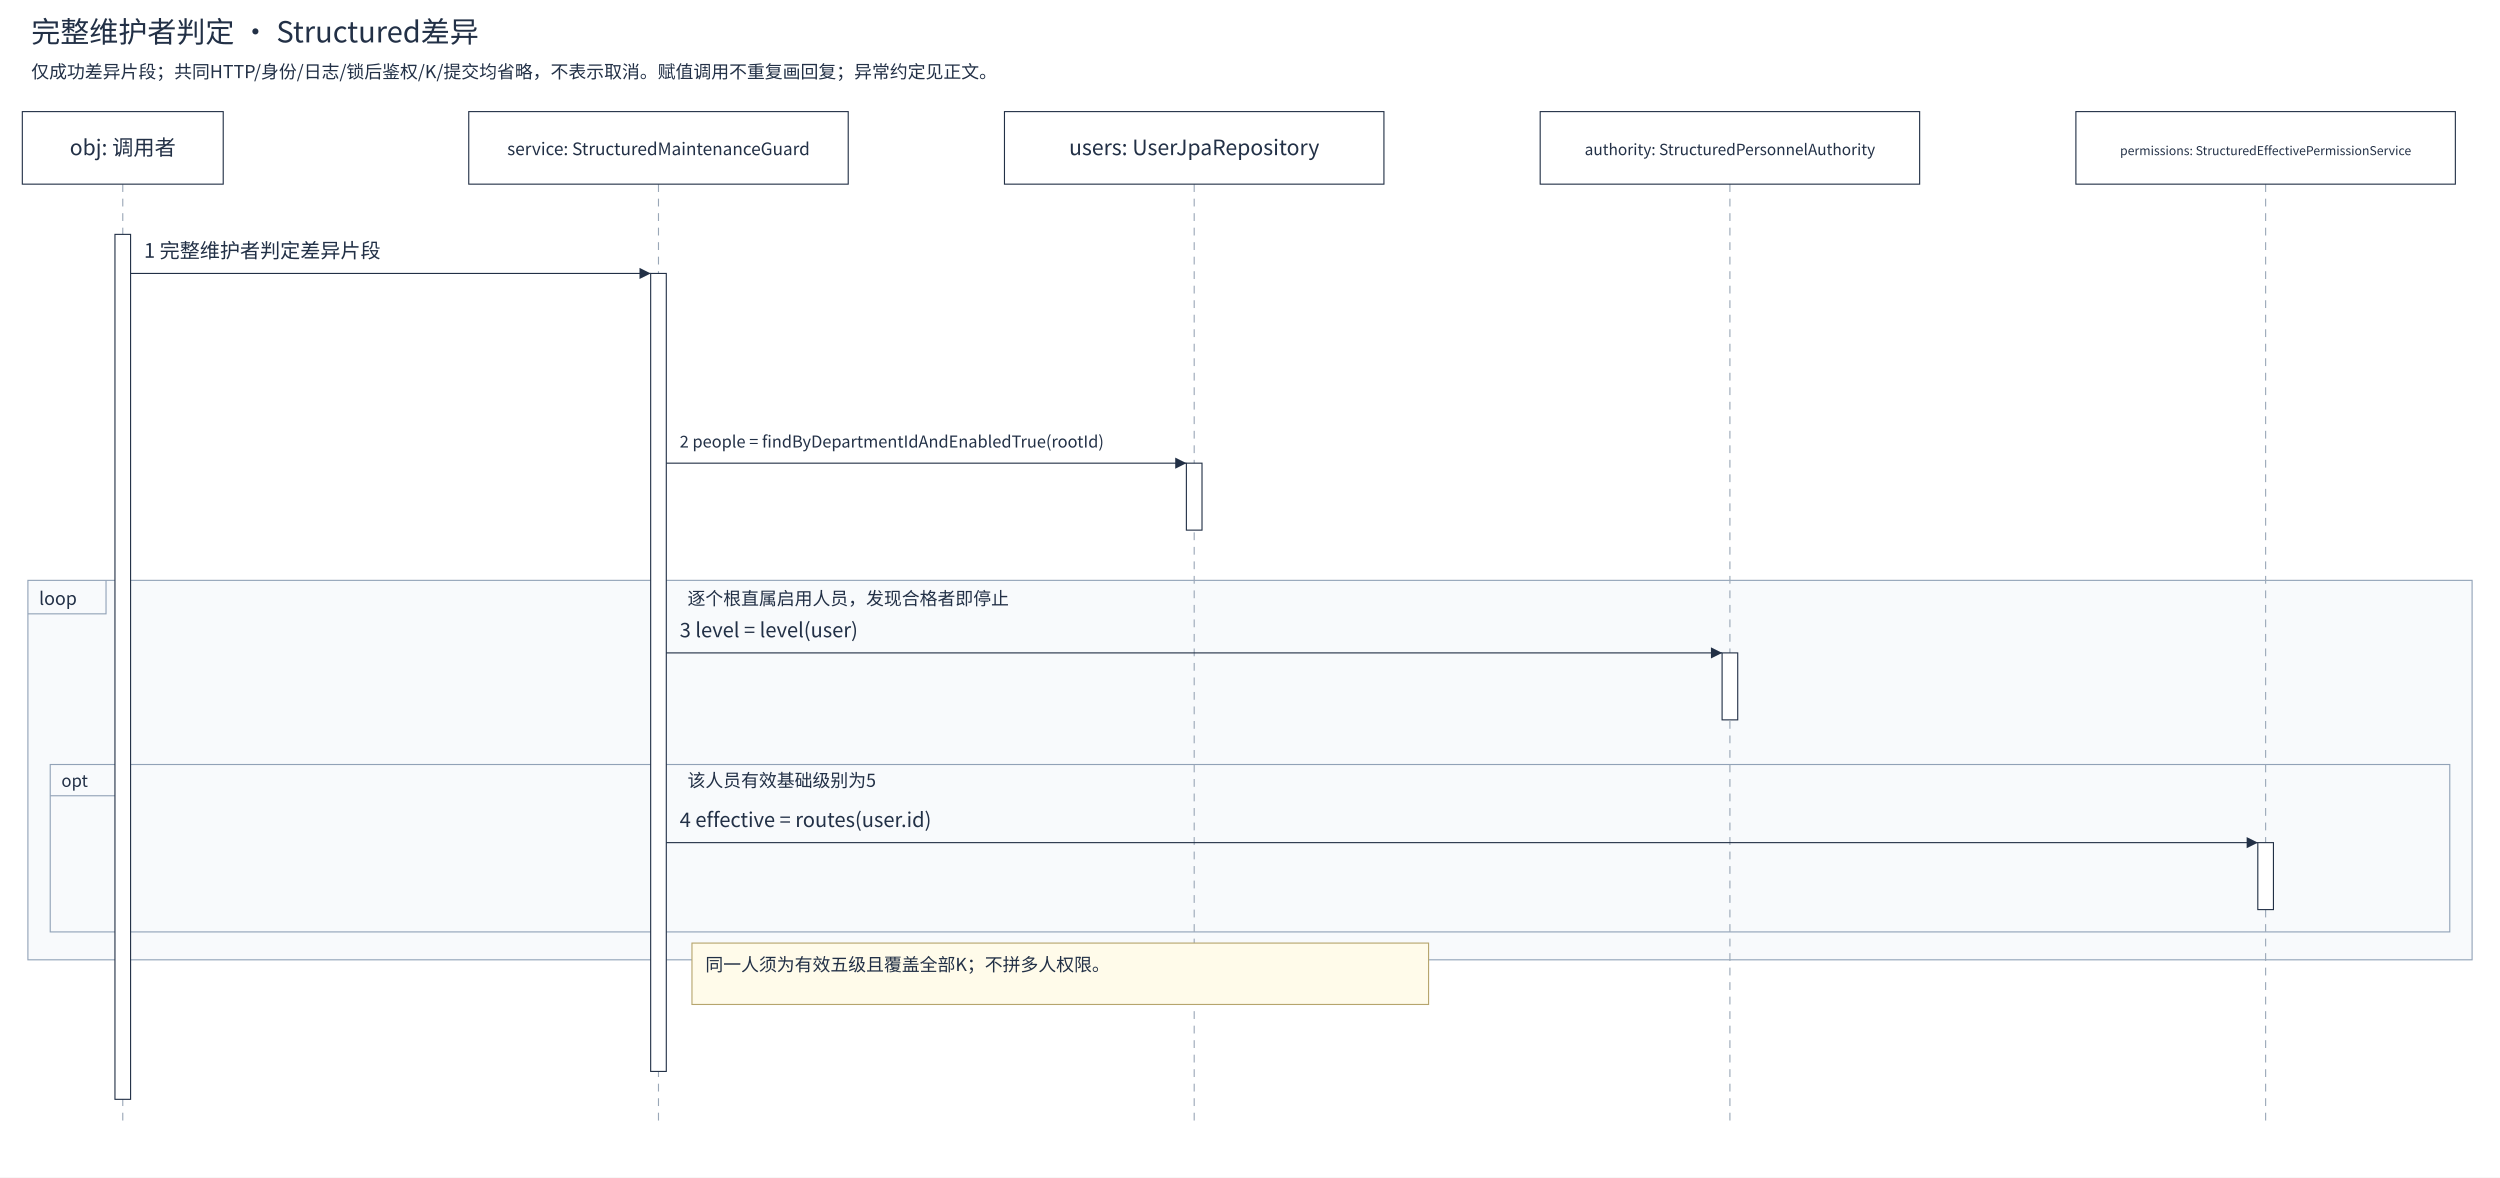
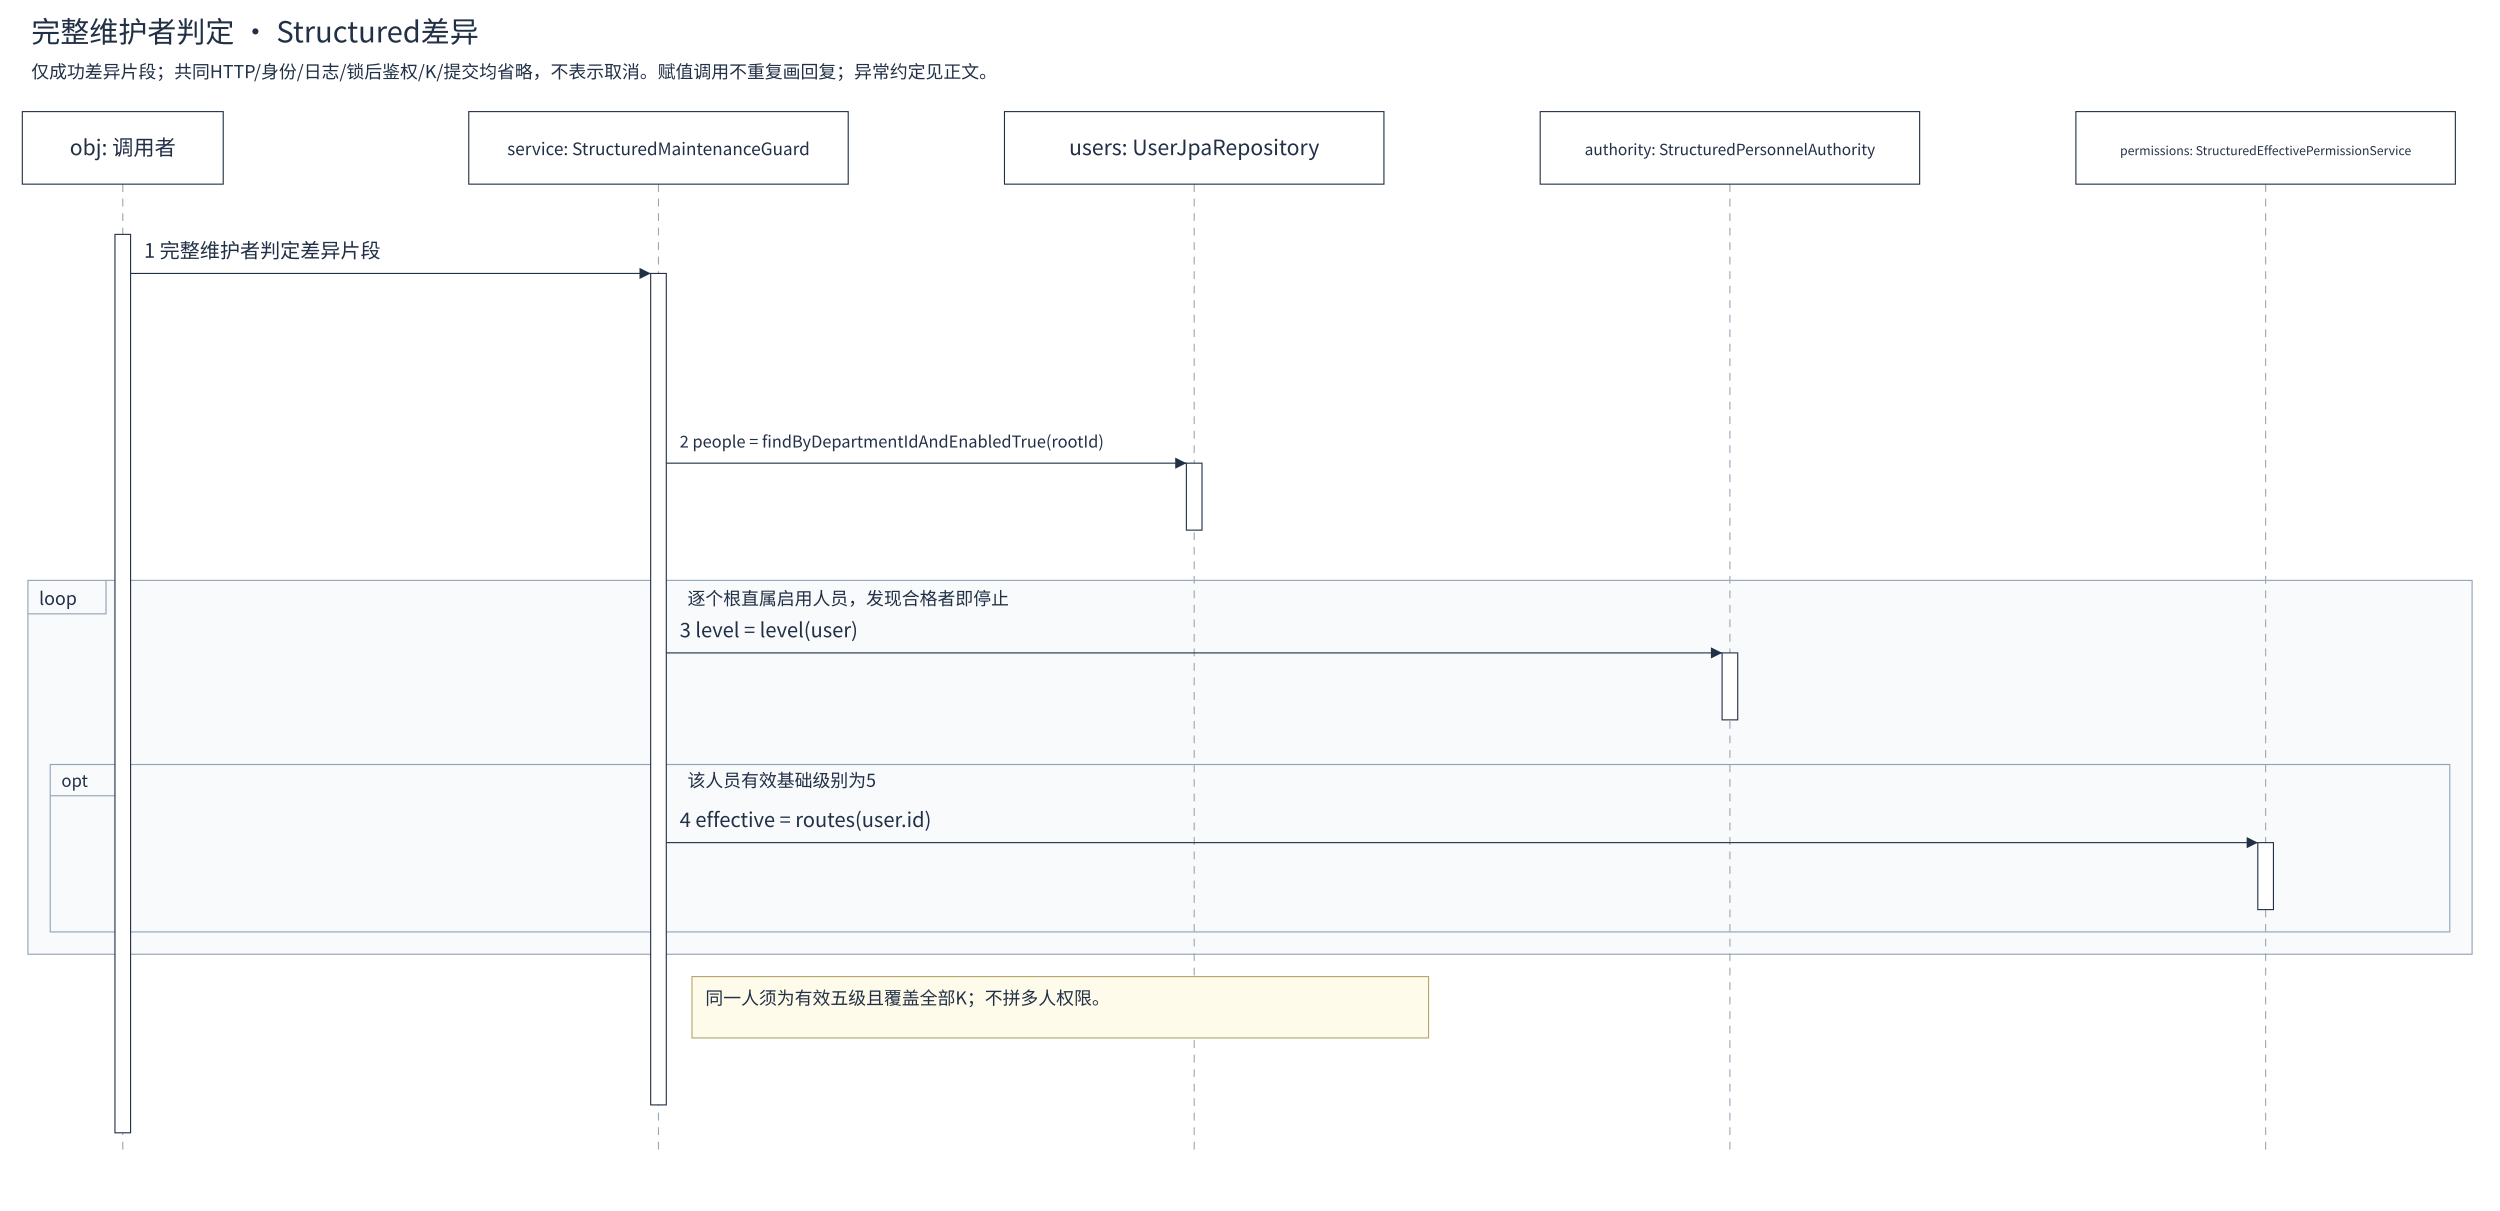
- <svg xmlns="http://www.w3.org/2000/svg" width="2240" height="1055" viewBox="0 0 2240 1055">
+ <svg xmlns="http://www.w3.org/2000/svg" width="2240" height="1085" viewBox="0 0 2240 1085">
  <defs>
    <marker id="open" markerWidth="12" markerHeight="12" refX="11" refY="6" orient="auto">
      <path d="M1,1 L11,6 L1,11" fill="none" stroke="#223046" stroke-width="1.5" />
    </marker>
    <marker id="triangle" markerWidth="14" markerHeight="14" refX="13" refY="7" orient="auto">
      <path d="M1,1 L13,7 L1,13 Z" fill="white" stroke="#245a93" stroke-width="1.4" />
    </marker>
    <marker id="filled" markerWidth="12" markerHeight="12" refX="11" refY="6" orient="auto">
      <path d="M1,1 L11,6 L1,11 Z" fill="#223046" />
    </marker>
  </defs>
  <rect width="100%" height="100%" fill="white" />
  <g font-family="Microsoft YaHei,Noto Sans CJK SC,Arial,sans-serif">
    <text x="28" y="38" font-size="26" text-anchor="start" fill="#223046">完整维护者判定 · Structured差异</text>
    <text x="28" y="70" font-size="16" text-anchor="start" fill="#223046">仅成功差异片段；共同HTTP/身份/日志/锁后鉴权/K/提交均省略，不表示取消。赋值调用不重复画回复；异常约定见正文。</text>
-     <rect x="25" y="520" width="2190" height="340" fill="#f8fafc" stroke="#91a2b7" />
+     <rect x="25" y="520" width="2190" height="335" fill="#f8fafc" stroke="#91a2b7" />
    <path d="M25,550h70v-30" fill="none" stroke="#91a2b7" />
    <text x="35" y="542" font-size="16" text-anchor="start" fill="#223046">loop</text>
    <text x="616" y="542" font-size="16" text-anchor="start" fill="#223046">逐个根直属启用人员，发现合格者即停止</text>
    <rect x="45" y="685" width="2150" height="150" fill="none" stroke="#91a2b7" />
    <path d="M45,713h60v-28" fill="none" stroke="#91a2b7" />
    <text x="55" y="705" font-size="15" text-anchor="start" fill="#223046">opt</text>
    <text x="616" y="705" font-size="16" text-anchor="start" fill="#223046">该人员有效基础级别为5</text>
-     <path d="M110,165V1005" stroke="#9aa7b7" stroke-dasharray="7 6" />
+     <path d="M110,165V1035" stroke="#9aa7b7" stroke-dasharray="7 6" />
    <rect x="20" y="100" width="180" height="65" fill="white" stroke="#223046" />
    <text x="110" y="139" font-size="19" text-anchor="middle" fill="#223046">obj: 调用者</text>
-     <path d="M590,165V1005" stroke="#9aa7b7" stroke-dasharray="7 6" />
+     <path d="M590,165V1035" stroke="#9aa7b7" stroke-dasharray="7 6" />
    <rect x="420" y="100" width="340" height="65" fill="white" stroke="#223046" />
    <text x="590" y="139" font-size="15.4" text-anchor="middle" fill="#223046">service: StructuredMaintenanceGuard</text>
-     <path d="M1070,165V1005" stroke="#9aa7b7" stroke-dasharray="7 6" />
+     <path d="M1070,165V1035" stroke="#9aa7b7" stroke-dasharray="7 6" />
    <rect x="900" y="100" width="340" height="65" fill="white" stroke="#223046" />
    <text x="1070" y="139" font-size="19" text-anchor="middle" fill="#223046">users: UserJpaRepository</text>
-     <path d="M1550,165V1005" stroke="#9aa7b7" stroke-dasharray="7 6" />
+     <path d="M1550,165V1035" stroke="#9aa7b7" stroke-dasharray="7 6" />
    <rect x="1380" y="100" width="340" height="65" fill="white" stroke="#223046" />
    <text x="1550" y="139" font-size="13.82" text-anchor="middle" fill="#223046">authority: StructuredPersonnelAuthority</text>
-     <path d="M2030,165V1005" stroke="#9aa7b7" stroke-dasharray="7 6" />
+     <path d="M2030,165V1035" stroke="#9aa7b7" stroke-dasharray="7 6" />
    <rect x="1860" y="100" width="340" height="65" fill="white" stroke="#223046" />
    <text x="2030" y="139" font-size="11" text-anchor="middle" fill="#223046">permissions: StructuredEffectivePermissionService</text>
-     <rect x="103" y="210" width="14" height="775" fill="white" stroke="#223046" />
-     <rect x="583" y="245" width="14" height="715" fill="white" stroke="#223046" />
+     <rect x="103" y="210" width="14" height="805" fill="white" stroke="#223046" />
+     <rect x="583" y="245" width="14" height="745" fill="white" stroke="#223046" />
    <rect x="1063" y="415" width="14" height="60" fill="white" stroke="#223046" />
    <rect x="1543" y="585" width="14" height="60" fill="white" stroke="#223046" />
    <rect x="2023" y="755" width="14" height="60" fill="white" stroke="#223046" />
-     <rect x="620" y="845" width="660" height="55" fill="#fffbea" stroke="#b6a56d" />
-     <text x="632" y="870" font-size="16" text-anchor="start" fill="#223046">同一人须为有效五级且覆盖全部K；不拼多人权限。</text>
+     <rect x="620" y="875" width="660" height="55" fill="#fffbea" stroke="#b6a56d" />
+     <text x="632" y="900" font-size="16" text-anchor="start" fill="#223046">同一人须为有效五级且覆盖全部K；不拼多人权限。</text>
    <path d="M117,245H583" stroke="#223046" marker-end="url(#filled)" />
    <text x="129" y="231" font-size="18" text-anchor="start" fill="#223046">1 完整维护者判定差异片段</text>
    <path d="M597,415H1063" stroke="#223046" marker-end="url(#filled)" />
    <text x="609" y="401" font-size="14.689" text-anchor="start" fill="#223046">2 people = findByDepartmentIdAndEnabledTrue(rootId)</text>
    <path d="M597,585H1543" stroke="#223046" marker-end="url(#filled)" />
    <text x="609" y="571" font-size="18" text-anchor="start" fill="#223046">3 level = level(user)</text>
    <path d="M597,755H2023" stroke="#223046" marker-end="url(#filled)" />
    <text x="609" y="741" font-size="18" text-anchor="start" fill="#223046">4 effective = routes(user.id)</text>
  </g>
</svg>
